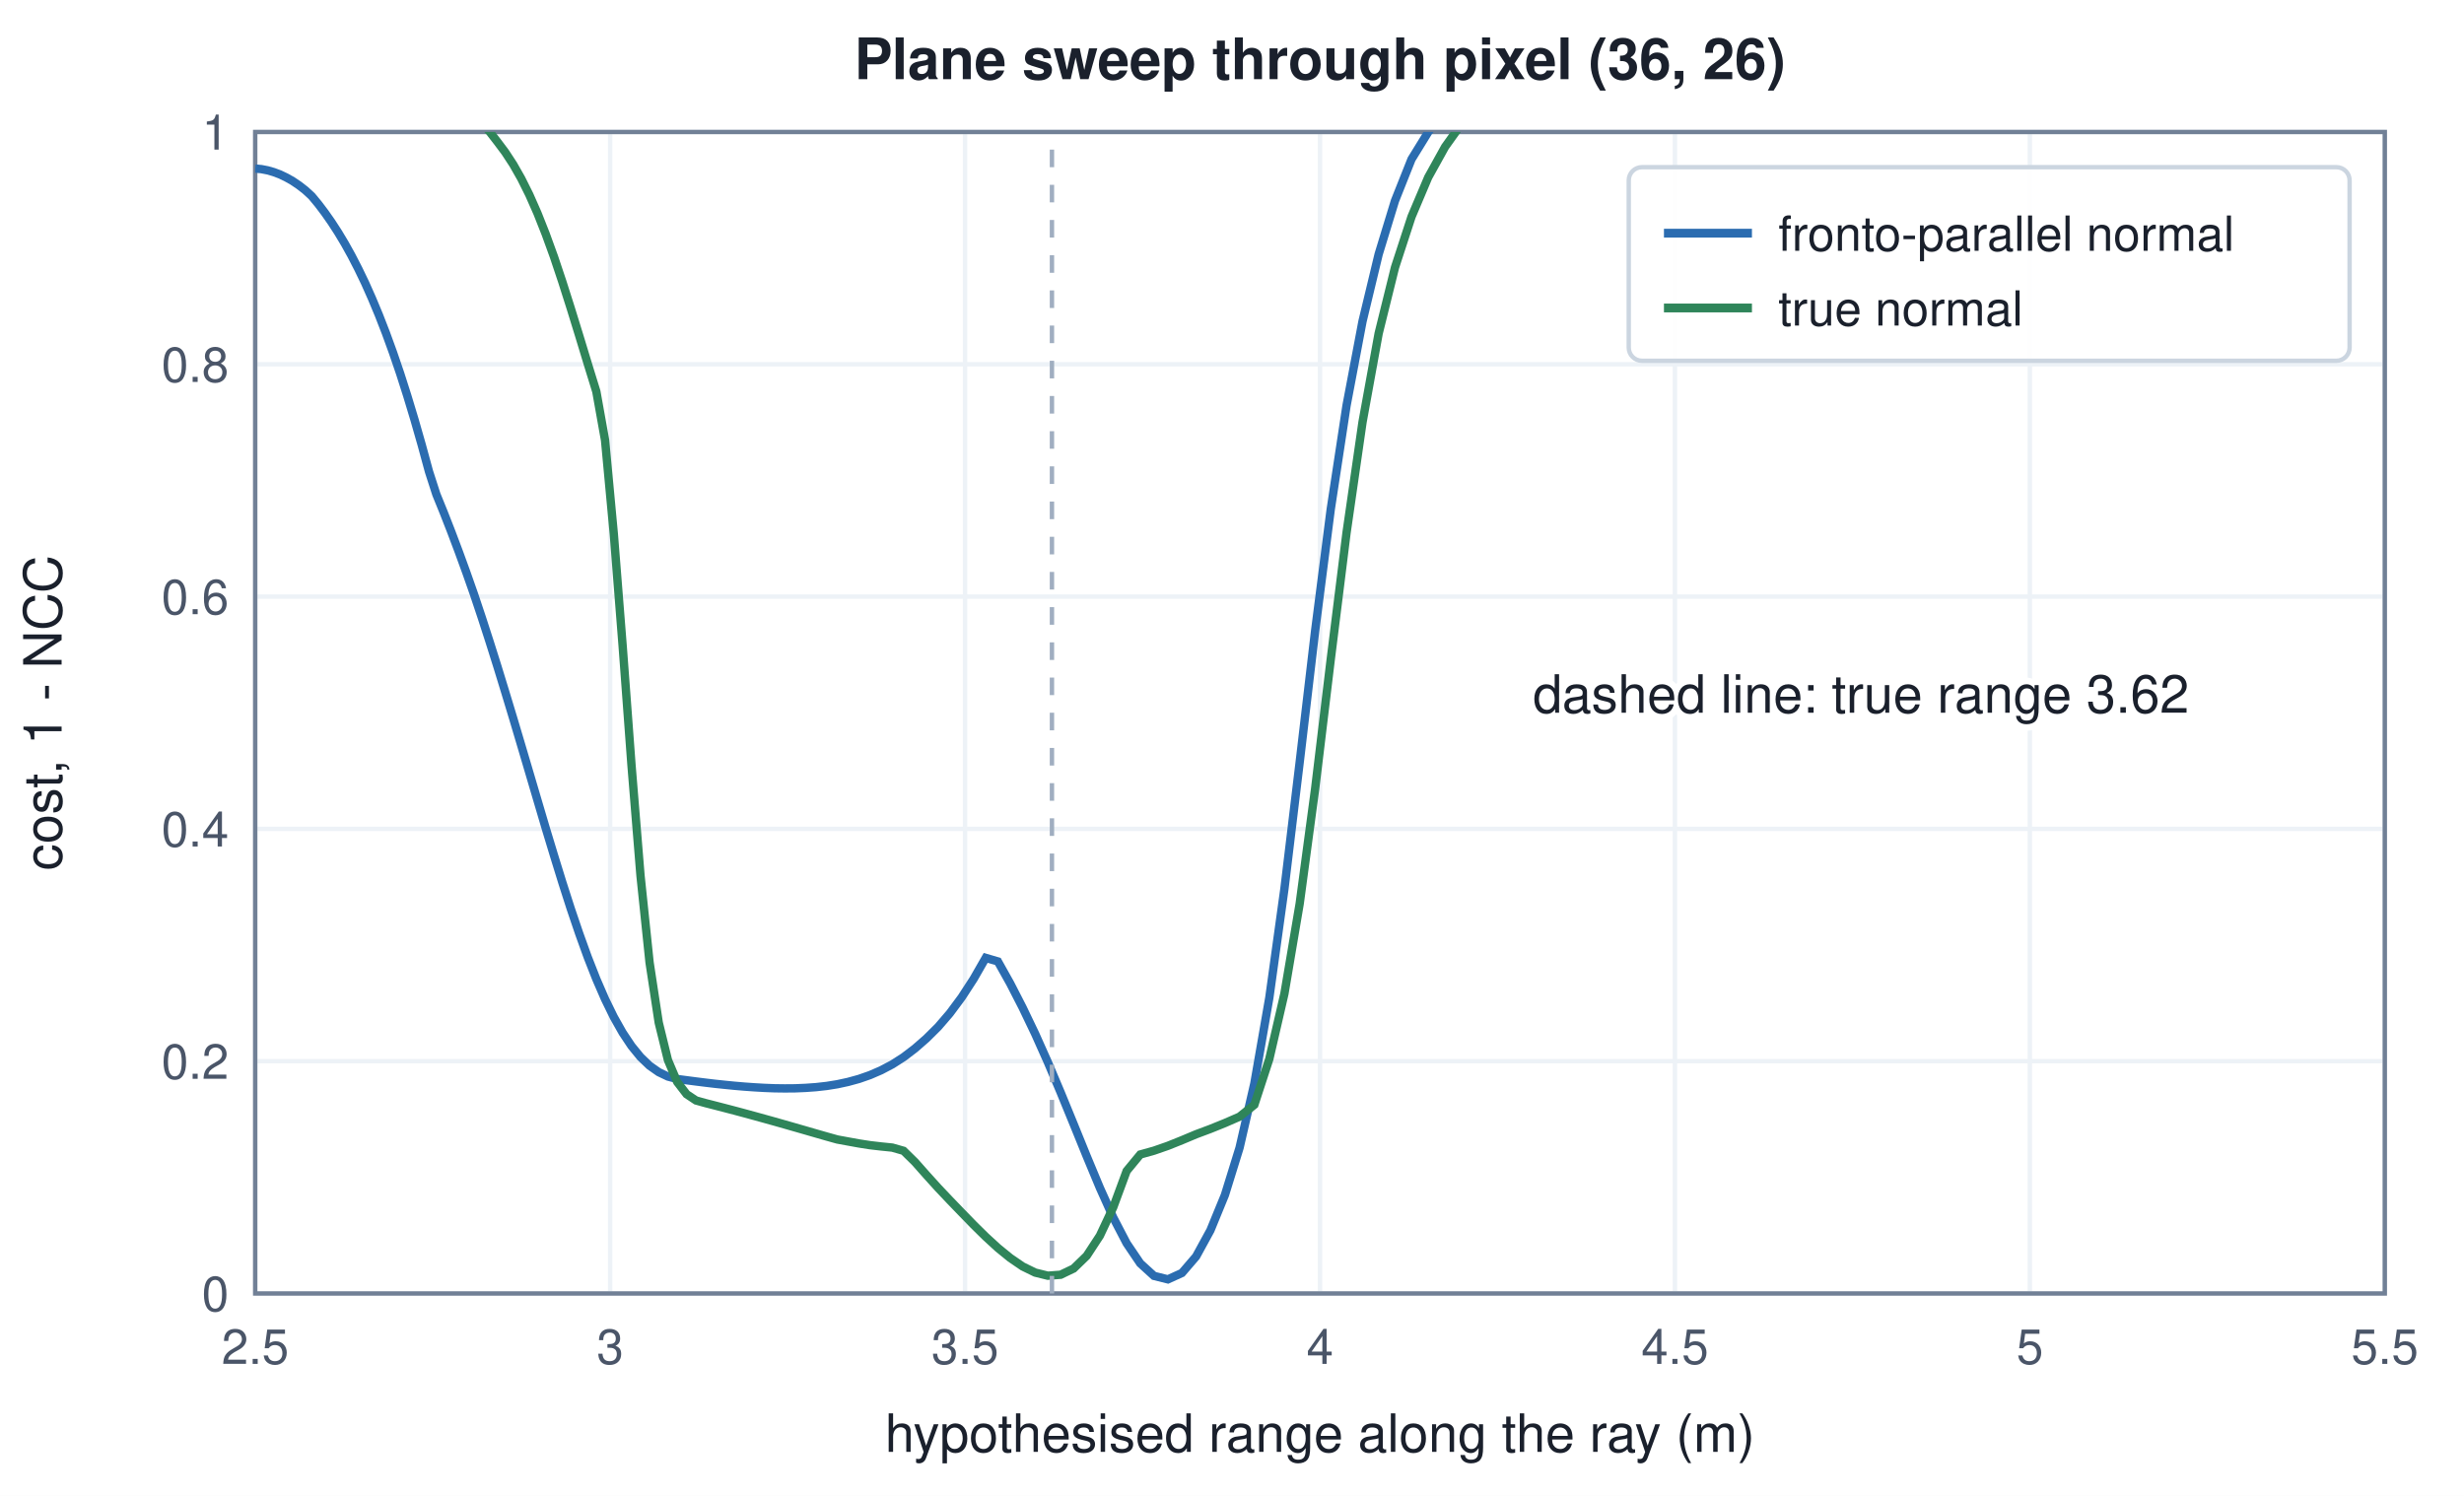
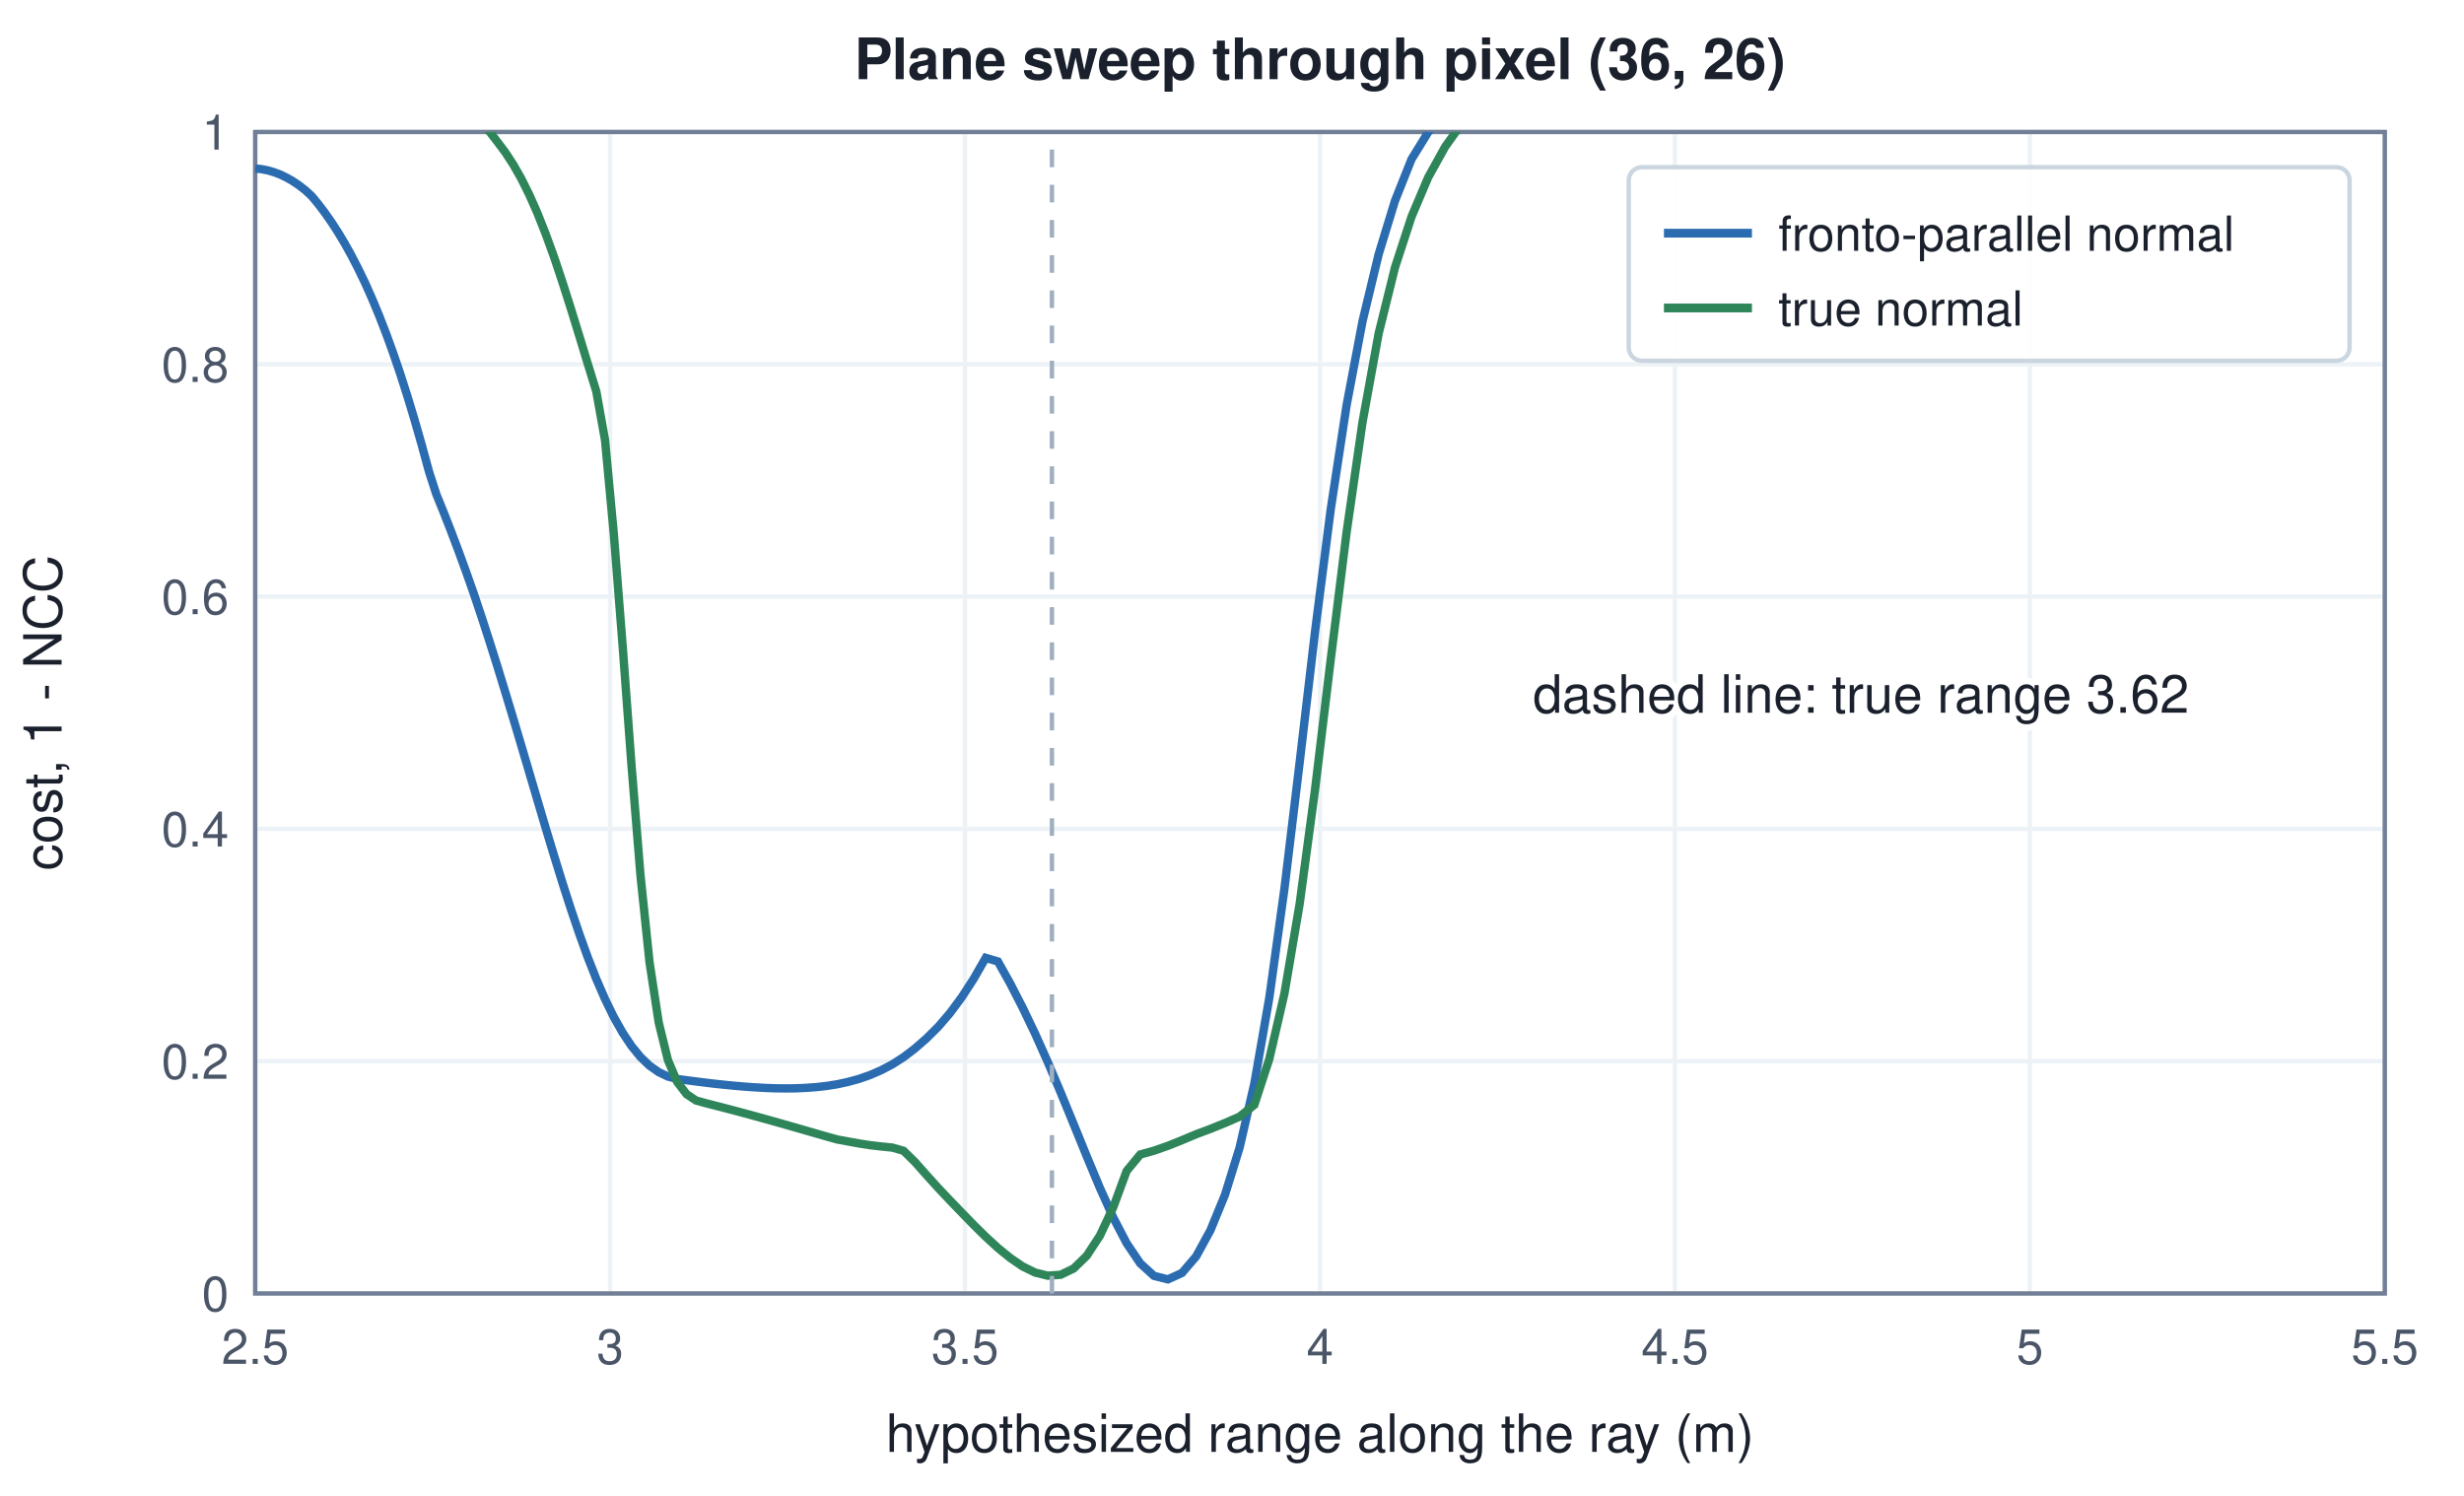
<svg xmlns="http://www.w3.org/2000/svg" viewBox="0 0 560 340" width="560" height="340">
  <defs>
    <marker id="arrow" viewBox="0 0 10 10" refX="9" refY="5" markerWidth="7" markerHeight="7" orient="auto-start-reverse">
      <path d="M0,0 L10,5 L0,10 z" fill="#4a5568" />
    </marker>
  </defs>
  <rect width="560" height="340" fill="#ffffff" />
  <line x1="58" y1="294" x2="58" y2="30" stroke="#edf2f7" />
  <text x="58" y="310" font-family="Helvetica, Arial, sans-serif" font-size="11" fill="#4a5568" text-anchor="middle">2.5</text>
  <line x1="138.67" y1="294" x2="138.67" y2="30" stroke="#edf2f7" />
  <text x="138.67" y="310" font-family="Helvetica, Arial, sans-serif" font-size="11" fill="#4a5568" text-anchor="middle">3</text>
  <line x1="219.33" y1="294" x2="219.33" y2="30" stroke="#edf2f7" />
  <text x="219.33" y="310" font-family="Helvetica, Arial, sans-serif" font-size="11" fill="#4a5568" text-anchor="middle">3.5</text>
  <line x1="300" y1="294" x2="300" y2="30" stroke="#edf2f7" />
  <text x="300" y="310" font-family="Helvetica, Arial, sans-serif" font-size="11" fill="#4a5568" text-anchor="middle">4</text>
  <line x1="380.67" y1="294" x2="380.67" y2="30" stroke="#edf2f7" />
  <text x="380.67" y="310" font-family="Helvetica, Arial, sans-serif" font-size="11" fill="#4a5568" text-anchor="middle">4.5</text>
  <line x1="461.33" y1="294" x2="461.33" y2="30" stroke="#edf2f7" />
  <text x="461.33" y="310" font-family="Helvetica, Arial, sans-serif" font-size="11" fill="#4a5568" text-anchor="middle">5</text>
  <line x1="542" y1="294" x2="542" y2="30" stroke="#edf2f7" />
  <text x="542" y="310" font-family="Helvetica, Arial, sans-serif" font-size="11" fill="#4a5568" text-anchor="middle">5.5</text>
  <line x1="58" y1="294" x2="542" y2="294" stroke="#edf2f7" />
  <text x="52" y="298" font-family="Helvetica, Arial, sans-serif" font-size="11" fill="#4a5568" text-anchor="end">0</text>
  <line x1="58" y1="241.2" x2="542" y2="241.2" stroke="#edf2f7" />
  <text x="52" y="245.2" font-family="Helvetica, Arial, sans-serif" font-size="11" fill="#4a5568" text-anchor="end">0.2</text>
  <line x1="58" y1="188.4" x2="542" y2="188.4" stroke="#edf2f7" />
  <text x="52" y="192.4" font-family="Helvetica, Arial, sans-serif" font-size="11" fill="#4a5568" text-anchor="end">0.4</text>
  <line x1="58" y1="135.6" x2="542" y2="135.6" stroke="#edf2f7" />
  <text x="52" y="139.6" font-family="Helvetica, Arial, sans-serif" font-size="11" fill="#4a5568" text-anchor="end">0.6</text>
  <line x1="58" y1="82.8" x2="542" y2="82.8" stroke="#edf2f7" />
  <text x="52" y="86.8" font-family="Helvetica, Arial, sans-serif" font-size="11" fill="#4a5568" text-anchor="end">0.8</text>
  <line x1="58" y1="30" x2="542" y2="30" stroke="#edf2f7" />
  <text x="52" y="34" font-family="Helvetica, Arial, sans-serif" font-size="11" fill="#4a5568" text-anchor="end">1</text>
  <rect x="58" y="30" width="484" height="264" fill="none" stroke="#718096" />
  <clipPath id="plot">
    <rect x="58" y="30" width="484" height="264" />
  </clipPath>
  <g clip-path="url(#plot)">
    <polyline fill="none" stroke="#2b6cb0" stroke-width="1.9" points="542,-8.78 535.35,-8.88 528.81,-8.97 522.35,-9.05 516,-9.12 509.73,-9.18 503.56,-9.22 497.47,-9.24 491.48,-9.23 485.56,-9.28 479.73,-9.67 473.98,-10.05 468.31,-10.41 462.72,-10.74 457.2,-11.05 451.76,-11.22 446.4,-11.05 441.1,-10.84 435.87,-10.57 430.72,-10.24 425.63,-9.84 420.61,-9.37 415.65,-8.81 410.75,-8.16 405.92,-7.4 401.15,-6.54 396.44,-5.55 391.79,-4.42 387.2,-3.15 382.66,-1.72 378.18,-0.12 373.76,1.67 369.39,3.65 365.07,5.1 360.8,6.24 356.59,7.54 352.42,9.02 348.3,10.73 344.24,12.71 340.22,15.04 336.24,17.8 332.31,21.11 328.43,25.11 324.59,30.04 320.8,36.19 317.04,45.64 313.33,57.79 309.66,73.04 306.03,92.18 302.44,115.75 298.89,143.41 295.38,173.26 291.91,202.05 288.48,226.79 285.08,246.27 281.72,260.87 278.39,271.61 275.1,279.63 271.84,285.59 268.62,289.34 265.43,290.79 262.27,290 259.15,287.16 256.06,282.59 253,276.72 249.97,269.99 246.97,262.79 244,255.48 241.06,248.31 238.15,241.44 235.27,234.99 232.41,229.02 229.59,223.53 226.79,218.53 224.02,217.72 221.28,222.5 218.56,226.69 215.87,230.31 213.2,233.41 210.56,236.03 207.95,238.31 205.35,240.29 202.79,241.93 200.24,243.27 197.72,244.36 195.23,245.23 192.75,245.91 190.3,246.44 187.87,246.83 185.46,247.1 183.08,247.27 180.71,247.37 178.37,247.39 176.05,247.36 173.75,247.27 171.47,247.14 169.2,246.98 166.96,246.79 164.74,246.57 162.54,246.34 160.35,246.08 158.19,245.81 156.04,245.53 153.91,245.25 151.8,244.69 149.71,243.69 147.63,242.23 145.57,240.26 143.53,237.76 141.51,234.73 139.5,231.17 137.51,227.1 135.53,222.54 133.57,217.55 131.63,212.17 129.7,206.48 127.79,200.53 125.9,194.41 124.01,188.18 122.15,181.89 120.3,175.62 118.46,169.4 116.64,163.28 114.83,157.3 113.04,151.46 111.26,145.81 109.49,140.34 107.74,135.11 106,130.16 104.27,125.41 102.56,120.87 100.86,116.52 99.17,112.36 97.5,107.19 95.84,101.1 94.19,95.34 92.55,89.92 90.93,84.85 89.31,80.11 87.71,75.71 86.12,71.62 84.54,67.83 82.98,64.32 81.42,61.08 79.88,58.09 78.35,55.34 76.83,52.81 75.32,50.48 73.82,48.34 72.33,46.37 70.85,44.58 69.38,43.23 67.92,42.1 66.48,41.13 65.04,40.32 63.61,39.64 62.19,39.11 60.79,38.71 59.39,38.44 58,38.31" />
    <polyline fill="none" stroke="#2f855a" stroke-width="1.9" points="542,-6.65 535.35,-6.45 528.81,-6.2 522.35,-5.91 516,-5.56 509.73,-5.15 503.56,-4.68 497.47,-4.13 491.48,-3.67 485.56,-3.32 479.73,-2.93 473.98,-2.71 468.31,-2.66 462.72,-2.59 457.2,-2.31 451.76,-2.32 446.4,-2.31 441.1,-2.34 435.87,-2.37 430.72,-2.37 425.63,-2.32 420.61,-2.16 415.65,-1.94 410.75,-1.66 405.92,-1.3 401.15,-0.84 396.44,-0.26 391.79,0.47 387.2,1.39 382.66,2.54 378.18,3.98 373.76,5.45 369.39,5.7 365.07,6.4 360.8,7.51 356.59,9.2 352.42,11.39 348.3,13.92 344.24,16.7 340.22,19.99 336.24,23.57 332.31,27.95 328.43,33.38 324.59,40.31 320.8,49.26 317.04,60.8 313.33,75.79 309.66,95.97 306.03,121.09 302.44,149.87 298.89,179.32 295.38,205.41 291.91,225.87 288.48,240.7 285.08,251.11 281.72,253.81 278.39,255.26 275.1,256.59 271.84,257.81 268.62,259.16 265.43,260.44 262.27,261.54 259.15,262.41 256.06,266.15 253,274.43 249.97,280.87 246.97,285.45 244,288.33 241.06,289.74 238.15,289.96 235.27,289.25 232.41,287.85 229.59,285.92 226.79,283.64 224.02,281.1 221.28,278.4 218.56,275.6 215.87,272.81 213.2,269.99 210.56,267.07 207.95,264.12 205.35,261.57 202.79,260.84 200.24,260.58 197.72,260.29 195.23,259.9 192.75,259.45 190.3,259 187.87,258.32 185.46,257.63 183.08,256.94 180.71,256.26 178.37,255.59 176.05,254.93 173.75,254.29 171.47,253.66 169.2,253.04 166.96,252.44 164.74,251.86 162.54,251.29 160.35,250.73 158.19,250.13 156.04,248.7 153.91,245.93 151.8,240.94 149.71,232.43 147.63,218.77 145.57,199.03 143.53,174.01 141.51,146.81 139.5,121.37 137.51,100.05 135.53,88.99 133.57,82.64 131.63,76.26 129.7,70.01 127.79,64.01 125.9,58.36 124.01,53.16 122.15,48.46 120.3,44.27 118.46,40.58 116.64,37.38 114.83,34.61 113.04,32.22 111.26,29.93 109.49,27.87 107.74,26.06 106,24.45 104.27,23.01 102.56,21.75 100.86,20.17 99.17,18.76 97.5,17.5 95.84,16.37 94.19,15.33 92.55,14.43 90.93,13.85 89.31,13.34 87.71,12.89 86.12,12.49 84.54,12.13 82.98,11.71 81.42,10.97 79.88,10.3 78.35,9.7 76.83,9.16 75.32,8.68 73.82,8.41 72.33,8.37 70.85,8.38 69.38,8.43 67.92,8.53 66.48,8.67 65.04,8.95 63.61,9.3 62.19,9.69 60.79,10.11 59.39,10.58 58,11.08" />
    <line x1="239.08" y1="294" x2="239.08" y2="30" stroke="#a0aec0" stroke-dasharray="4 4" />
    <text x="348.4" y="162" font-family="Helvetica, Arial, sans-serif" font-size="12" fill="#1a202c" stroke="#ffffff" stroke-width="3" stroke-linejoin="round" paint-order="stroke" text-anchor="start">dashed line: true range 3.62</text>
  </g>
-   <text x="300" y="330" font-family="Helvetica, Arial, sans-serif" font-size="12" fill="#1a202c" text-anchor="middle">hypothesised range along the ray (m)</text>
+   <text x="300" y="330" font-family="Helvetica, Arial, sans-serif" font-size="12" fill="#1a202c" text-anchor="middle">hypothesized range along the ray (m)</text>
  <text x="14" y="162" font-family="Helvetica, Arial, sans-serif" font-size="12" fill="#1a202c" text-anchor="middle" transform="rotate(-90 14 162)">cost, 1 - NCC</text>
  <text x="300" y="18" font-family="Helvetica, Arial, sans-serif" font-size="13" font-weight="bold" fill="#1a202c" text-anchor="middle">Plane sweep through pixel (36, 26)</text>
  <rect x="370.17" y="38" width="163.83" height="44" rx="3" fill="#ffffff" fill-opacity="0.92" stroke="#cbd5e0" />
  <line x1="378.17" y1="53" x2="398.17" y2="53" stroke="#2b6cb0" stroke-width="2" />
  <text x="404.17" y="57" font-family="Helvetica, Arial, sans-serif" font-size="11" fill="#1a202c">fronto-parallel normal</text>
  <line x1="378.17" y1="70" x2="398.17" y2="70" stroke="#2f855a" stroke-width="2" />
  <text x="404.17" y="74" font-family="Helvetica, Arial, sans-serif" font-size="11" fill="#1a202c">true normal</text>
</svg>
